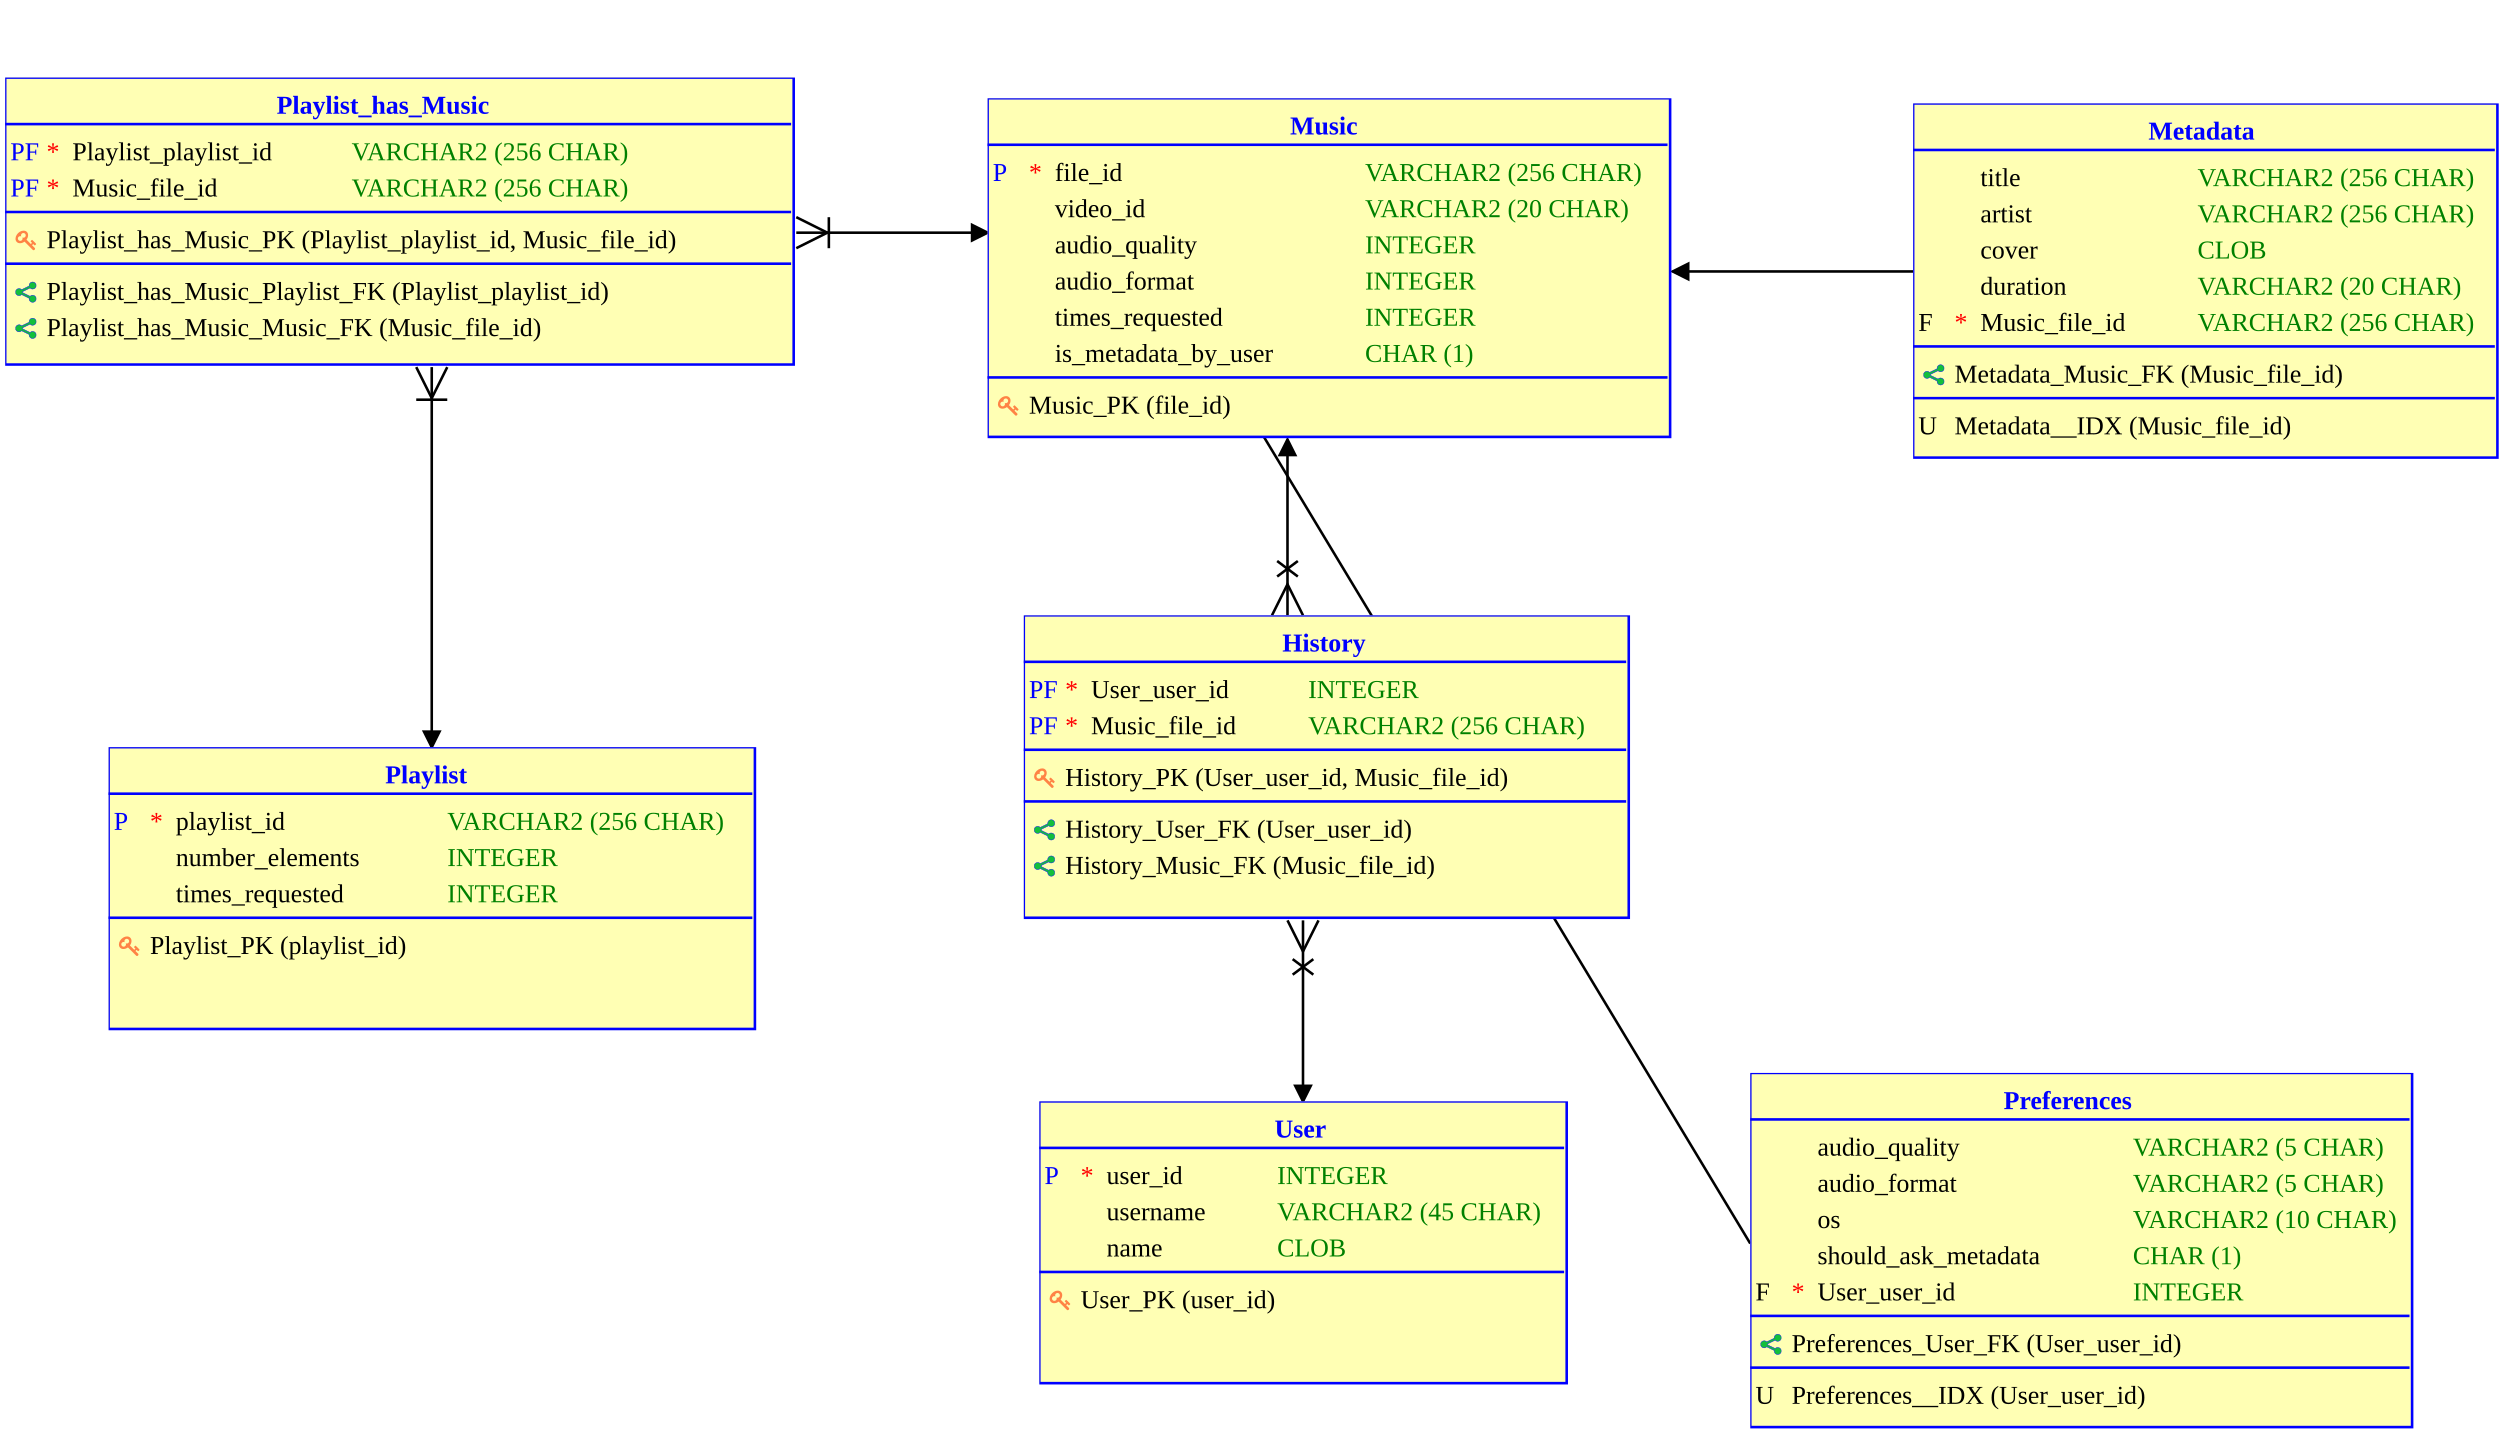
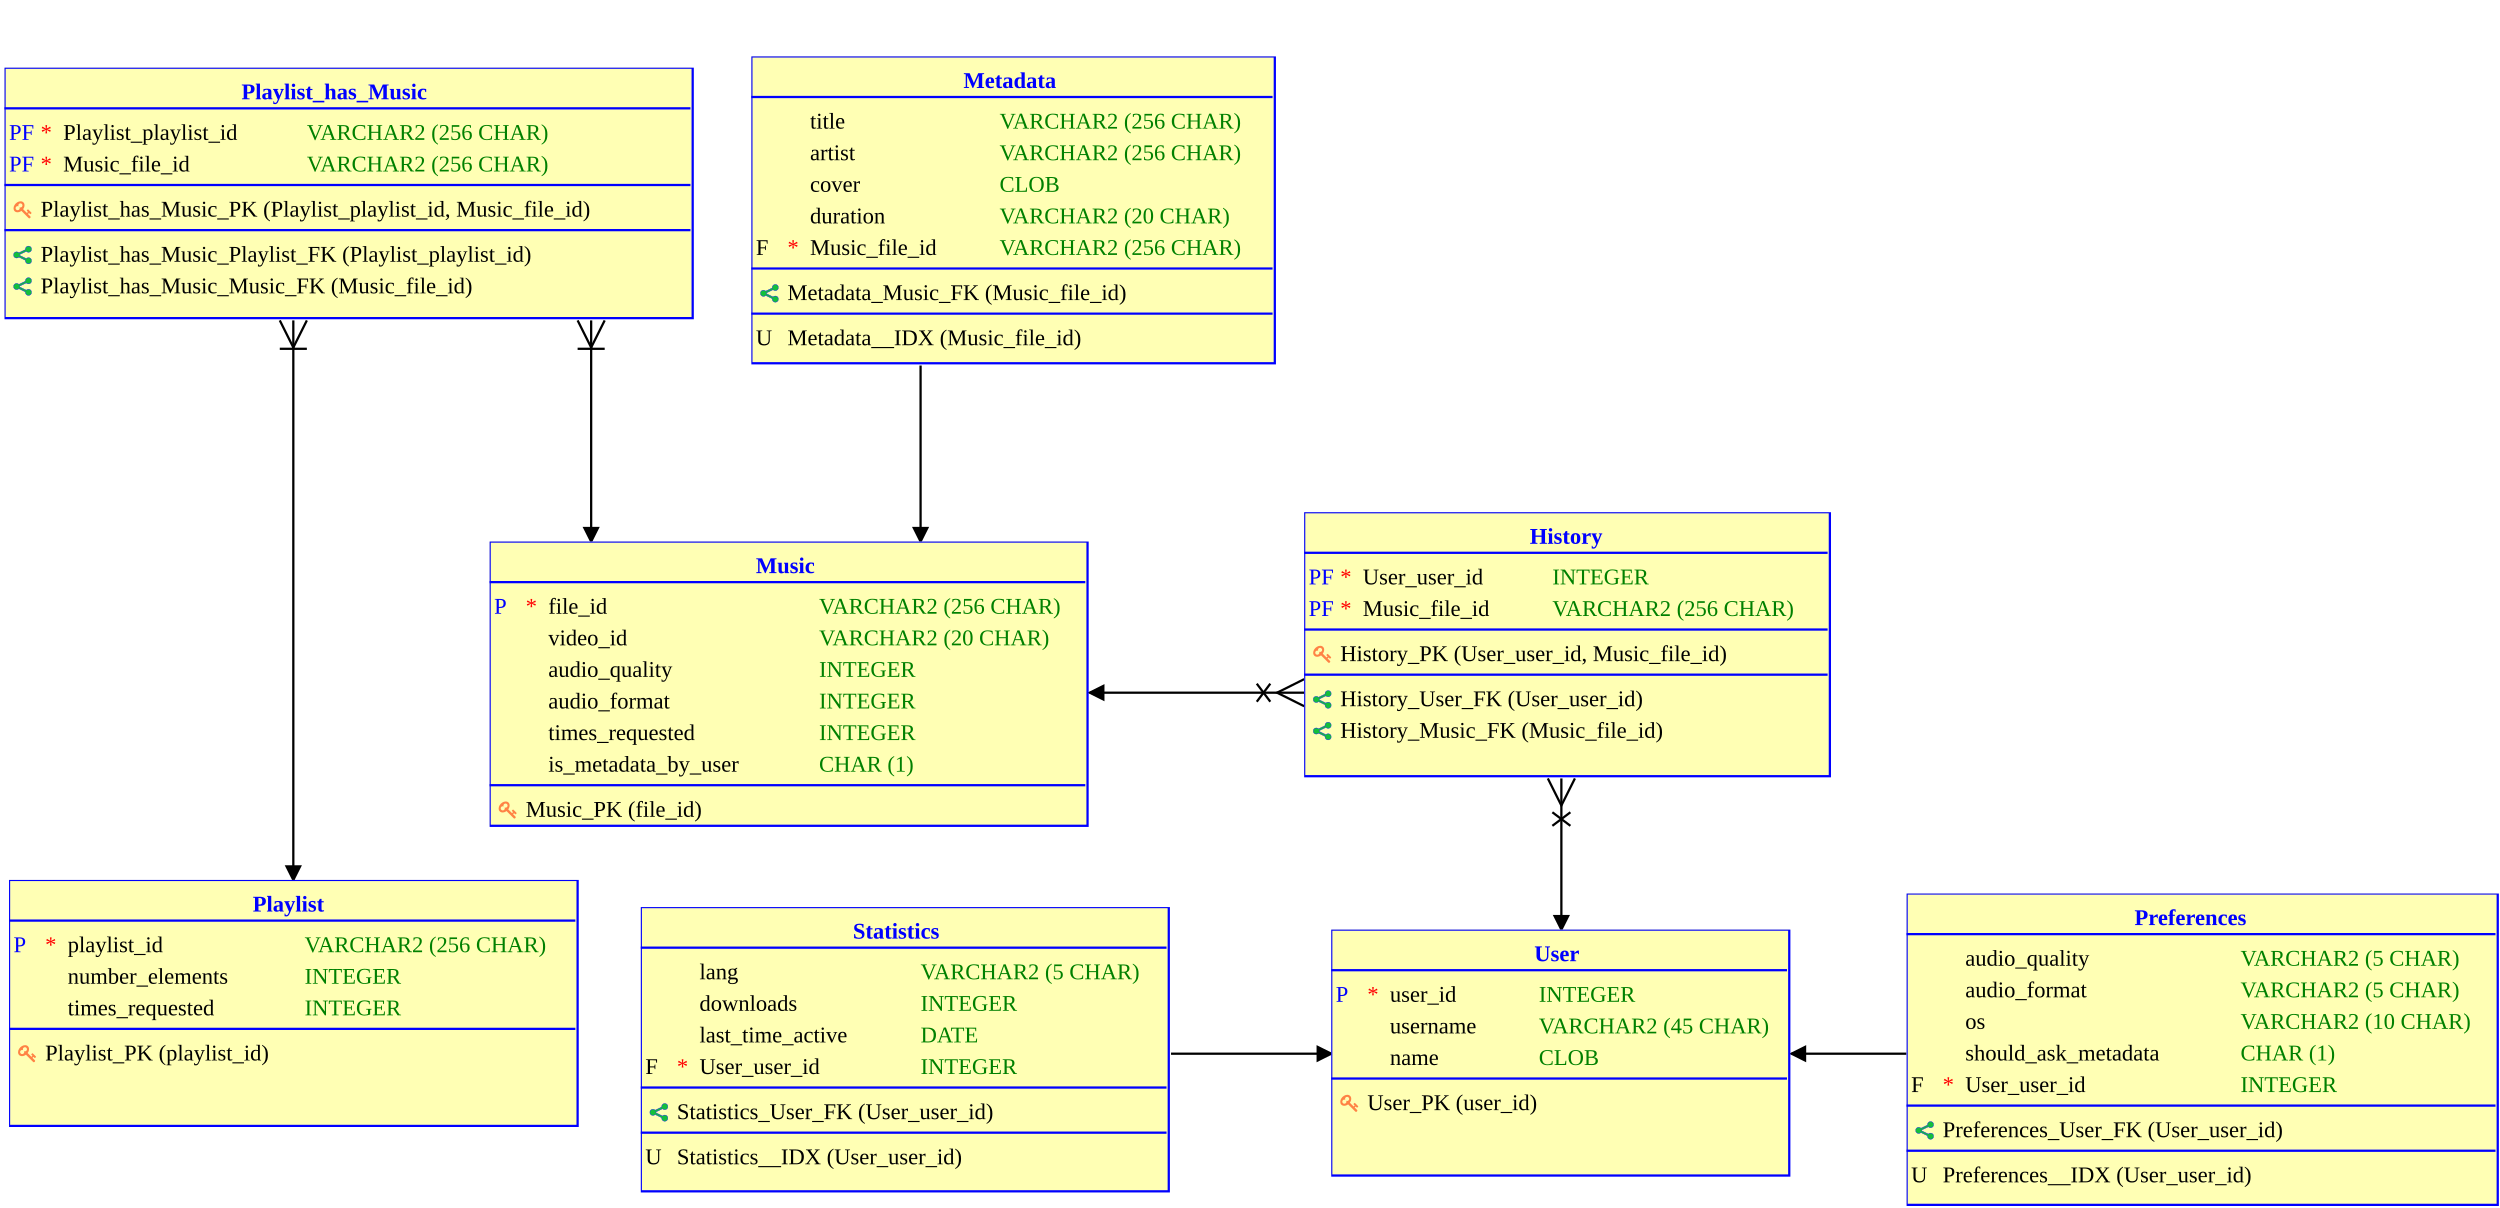
- <svg xmlns="http://www.w3.org/2000/svg" xmlns:xlink="http://www.w3.org/1999/xlink" version="1.1" width="967" height="553">
+ <svg xmlns="http://www.w3.org/2000/svg" xmlns:xlink="http://www.w3.org/1999/xlink" version="1.1" width="1108" height="535">
  <defs id="dmw_defs">
    <svg id="fk_sym" viewBox="0 0 48.665 48.665" style="enable-background:new 0 0 48.665 48.665;">
      <g>
        <path d="M40.332,31.592c-2.377,0-4.515,1-6.033,2.598l-17.737-8.686c0.061-0.406,0.103-0.82,0.103-1.246    c0-0.414-0.04-0.818-0.098-1.215l17.711-8.589c1.519,1.609,3.666,2.619,6.054,2.619c4.603,0,8.333-3.731,8.333-8.333    c0-4.603-3.73-8.333-8.333-8.333s-8.333,3.73-8.333,8.333c0,0.414,0.04,0.817,0.098,1.215l-17.709,8.589    c-1.519-1.609-3.666-2.619-6.054-2.619C3.73,15.925,0,19.656,0,24.258c0,4.603,3.73,8.333,8.333,8.333    c2.377,0,4.515-1,6.033-2.596l17.736,8.685c-0.062,0.406-0.104,0.82-0.104,1.245c0,4.604,3.73,8.333,8.333,8.333    s8.333-3.729,8.333-8.333C48.665,35.322,44.935,31.592,40.332,31.592z" fill="#13bf3b" />
      </g>
    </svg>
    <svg id="pk_sym" viewBox="0 0 480.509 480.509" style="enable-background:new 0 0 480.509 480.509;">
      <g>
        <path d="M418.119,331.046c4.094,4.374,7.766,8.186,10.996,11.416c3.237,3.238,6.714,6.376,10.427,9.422   c3.71,3.042,6.427,4.568,8.135,4.568c3.241,0,9.517-4.661,18.843-13.99c9.328-9.321,13.989-15.604,13.989-18.842   c0-1.523-2.714-5.421-8.138-11.704c-5.421-6.276-12.364-13.702-20.838-22.271c-8.473-8.565-16.703-16.744-24.694-24.55   c-8.001-7.81-15.8-15.373-23.417-22.703c-7.611-7.327-11.992-11.56-13.135-12.703c-1.902-1.902-4.093-2.853-6.563-2.853   c-3.237,0-9.521,4.661-18.843,13.988c-9.328,9.322-13.989,15.605-13.989,18.843c0,1.711,1.522,4.421,4.568,8.138   c3.046,3.71,6.188,7.187,9.421,10.424c3.23,3.23,7.047,6.899,11.42,10.992c4.377,4.093,6.848,6.423,7.423,6.995l-27.408,27.404   L254.954,222.268c24.94-33.498,37.408-68.236,37.408-104.211c0-31.024-9.761-56.293-29.263-75.801   c-19.512-19.511-44.778-29.265-75.805-29.265c-30.454,0-60.244,9.042-89.363,27.119c-29.121,18.083-52.727,41.686-70.808,70.808   C9.042,140.038,0,169.828,0,200.28c0,31.029,9.753,56.286,29.265,75.803c19.511,19.517,44.777,29.27,75.801,29.27   c35.976,0,70.71-12.467,104.212-37.407l191.574,191.579c5.332,5.328,11.796,7.994,19.417,7.994c7.991,0,15.704-3.72,23.12-11.14   c7.426-7.426,11.143-15.129,11.143-23.127c0-7.617-2.666-14.092-7.994-19.417l-62.811-62.811l27.405-27.404   C411.699,324.195,414.033,326.666,418.119,331.046z M221.556,161.458c-10.656,10.657-23.601,15.987-38.828,15.987   c-7.996,0-15.896-1.812-23.7-5.43c3.617,7.808,5.426,15.706,5.426,23.7c0,15.229-5.327,28.171-15.987,38.828   c-10.66,10.655-23.606,15.986-38.831,15.986c-15.227,0-28.168-5.325-38.828-15.986c-10.657-10.657-15.987-23.599-15.987-38.828   c0-15.227,5.327-28.171,15.987-38.828C81.464,146.23,94.409,140.9,109.636,140.9c7.992,0,15.893,1.809,23.695,5.424   c-3.616-7.804-5.424-15.706-5.424-23.699c0-15.227,5.327-28.171,15.987-38.828c10.66-10.657,23.604-15.987,38.831-15.987   c15.227,0,28.171,5.327,38.828,15.987c10.657,10.66,15.987,23.601,15.987,38.828C237.539,137.852,232.209,150.797,221.556,161.458z   " fill="#ff8345" />
      </g>
    </svg>
    <svg id="uk_sym" viewBox="0 0 490 490" style="enable-background:new 0 0 490 490;">
      <g>
        <polygon points="236.99,11.41 0,246.348 236.99,478.678 236.99,350.609 129.864,245 236.99,139.391  " fill="#0064fb" />
        <polygon points="253.01,478.59 490,243.651 253.01,11.322 253.01,139.391 360.136,245 253.01,350.609  " fill="#0064fb" />
      </g>
    </svg>
    <svg id="link_sym" viewBox="0 0 1000 900" style="enable-background:new 0 0 1000 900;">
      <g>
        <path fill="black" d="M660.224 422.656c6.976 16.192-0.512 35.008-16.768 42.048-16.128 6.976-34.944-0.448-41.984-16.768-8.448-19.776-20.736-37.696-36.224-53.248-64.64-64.64-177.344-64.64-241.92 0l-145.216 145.28c-66.688 66.688-66.688 175.232 0 241.984 66.688 66.688 175.104 66.752 241.92 0l92.8-92.864c12.48-12.48 32.768-12.48 45.248 0s12.48 32.768 0 45.248l-92.8 92.864c-91.648 91.648-240.832 91.52-332.416 0-91.712-91.648-91.712-240.832 0-332.48l145.216-145.28c44.352-44.416 103.424-68.864 166.272-68.864s121.792 24.448 166.208 68.864c21.248 21.312 38.016 45.952 49.664 73.216zM891.136 401.344l-145.216 145.216c-88.768 88.832-243.712 88.832-332.416 0-21.312-21.312-38.080-45.952-49.728-73.216-7.040-16.256 0.448-35.072 16.704-42.048 16.064-6.784 35.008 0.512 41.984 16.768 8.512 19.776 20.8 37.696 36.288 53.248 64.64 64.64 177.344 64.64 241.92 0l145.216-145.216c66.688-66.688 66.688-175.232 0-241.984-66.752-66.624-175.168-66.688-241.92 0l-92.8 92.864c-12.48 12.48-32.768 12.48-45.248 0s-12.48-32.768 0-45.248l92.8-92.864c45.824-45.824 105.984-68.736 166.208-68.736s120.448 22.912 166.272 68.736c91.584 91.648 91.584 240.768-0.064 332.48z" />
      </g>
    </svg>
    <clipPath clipPathUnits="userSpaceOnUse" id="clipPath4_0_">
-       <rect x="0" y="0" width="251" height="110" />
+       <rect x="0" y="0" width="253" height="110" />
    </clipPath>
    <clipPath clipPathUnits="userSpaceOnUse" id="clipPath7_0_">
-       <rect x="0" y="0" width="205" height="110" />
+       <rect x="0" y="0" width="235" height="127" />
+     </clipPath>
+     <clipPath clipPathUnits="userSpaceOnUse" id="clipPath8_0_">
+       <rect x="0" y="0" width="204" height="110" />
    </clipPath>
    <clipPath clipPathUnits="userSpaceOnUse" id="clipPath3_0_">
-       <rect x="0" y="0" width="265" height="132" />
+       <rect x="0" y="0" width="266" height="127" />
    </clipPath>
    <clipPath clipPathUnits="userSpaceOnUse" id="clipPath5_0_">
      <rect x="0" y="0" width="306" height="112" />
    </clipPath>
    <clipPath clipPathUnits="userSpaceOnUse" id="clipPath6_0_">
-       <rect x="0" y="0" width="257" height="138" />
+       <rect x="0" y="0" width="263" height="139" />
    </clipPath>
    <clipPath clipPathUnits="userSpaceOnUse" id="clipPath2_0_">
-       <rect x="0" y="0" width="227" height="138" />
+       <rect x="0" y="0" width="233" height="137" />
    </clipPath>
    <clipPath clipPathUnits="userSpaceOnUse" id="clipPath1_0_">
-       <rect x="0" y="0" width="235" height="118" />
+       <rect x="0" y="0" width="234" height="118" />
    </clipPath>
  </defs>
  <g stroke-linecap="butt">
-     <path stroke="rgb(0,0,0)" fill="none" stroke-opacity="1.0" stroke-width="1" d="M498 170 L498 238" />
-     <polygon stroke="rgb(0,0,0)" stroke-dasharray="none" points="498 170 501 176 495 176" fill="rgb(0,0,0)" stroke-width="1" stroke-opacity="1.0" />
-     <path stroke-dasharray="none" d=" M492.0 238.0 L498.0 226.0 L504.0 238.0 M494.0 223.0 L502.0 217.0 M494.0 217.0 L502.0 223.0" fill="none" stroke-width="1" stroke-opacity="1.0" stroke="rgb(0,0,0)" />
-   </g>
-   <g stroke-linecap="butt">
-     <path stroke="rgb(0,0,0)" fill="none" stroke-opacity="1.0" stroke-width="1" d="M167 289 L167 142" />
-     <polygon stroke="rgb(0,0,0)" stroke-dasharray="none" points="167 289 164 283 170 283" fill="rgb(0,0,0)" stroke-width="1" stroke-opacity="1.0" />
-     <path stroke-dasharray="none" d="M173.0 142.0 L167.0 154.0 L161.0 142.0 M173.0 154.6 L161.0 154.6" fill="none" stroke-width="1" stroke-opacity="1.0" stroke="rgb(0,0,0)" />
-   </g>
-   <g stroke-linecap="butt">
-     <path stroke="rgb(0,0,0)" fill="none" stroke-opacity="1.0" stroke-width="1" d="M647 105 L740 105" />
-     <polygon stroke="rgb(0,0,0)" stroke-dasharray="none" points="647 105 653 102 653 108" fill="rgb(0,0,0)" stroke-width="1" stroke-opacity="1.0" />
-   </g>
-   <g stroke-linecap="butt">
-     <path stroke="rgb(0,0,0)" fill="none" stroke-opacity="1.0" stroke-width="1" d="M504 426 L504 356" />
-     <polygon stroke="rgb(0,0,0)" stroke-dasharray="none" points="504 426 501 420 507 420" fill="rgb(0,0,0)" stroke-width="1" stroke-opacity="1.0" />
-     <path stroke-dasharray="none" d=" M510.0 356.0 L504.0 368.0 L498.0 356.0 M508.0 371.0 L500.0 377.0 M508.0 377.0 L500.0 371.0" fill="none" stroke-width="1" stroke-opacity="1.0" stroke="rgb(0,0,0)" />
-   </g>
-   <g stroke-linecap="butt">
-     <path stroke="rgb(0,0,0)" fill="none" stroke-opacity="1.0" stroke-width="1" d="M382 90 L308 90" />
-     <polygon stroke="rgb(0,0,0)" stroke-dasharray="none" points="382 90 376 93 376 87" fill="rgb(0,0,0)" stroke-width="1" stroke-opacity="1.0" />
-     <path stroke-dasharray="none" d="M308.0 84.0 L320.0 90.0 L308.0 96.0 M320.6 84.0 L320.6 96.0" fill="none" stroke-width="1" stroke-opacity="1.0" stroke="rgb(0,0,0)" />
-   </g>
-   <g stroke-linecap="butt">
-     <path stroke="rgb(0,0,0)" fill="none" stroke-opacity="1.0" stroke-width="1" d="M472 141 L677 481" />
-     <polygon stroke="rgb(0,0,0)" stroke-dasharray="none" points="472 141 477 145 473 147" fill="rgb(0,0,0)" stroke-width="1" stroke-opacity="1.0" />
-   </g>
-   <g fill="rgb(255,255,180)" stroke="rgb(0,0,255)" fill-opacity="1.0" stroke-opacity="1.0" clip-path="url(#clipPath2_0_)" transform="translate(740,40)">
-     <rect x="0" y="0" width="226" height="137" />
-     <text id="Metadata" x="91" y="14" fill="rgb(0,0,255)" font-weight="bold" fill-opacity="1.0" font-size="10" stroke="none">
- Metadata
- </text>
-     <line x1="0" y1="18" x2="225" y2="18" fill="none" stroke="rgb(0,0,255)" />
-     <text x="16" y="32" fill="rgb(255,0,0)" fill-opacity="1.0" font-size="10" stroke="none">
- 
- </text>
-     <text x="26" y="32" fill="rgb(0,0,0)" fill-opacity="1.0" font-size="10" stroke="none">
- title
- </text>
-     <text x="110" y="32" fill="rgb(0,128,0)" fill-opacity="1.0" font-size="10" stroke="none">
- VARCHAR2 (256 CHAR)
- </text>
-     <text x="16" y="46" fill="rgb(255,0,0)" fill-opacity="1.0" font-size="10" stroke="none">
- 
- </text>
-     <text x="26" y="46" fill="rgb(0,0,0)" fill-opacity="1.0" font-size="10" stroke="none">
- artist
- </text>
-     <text x="110" y="46" fill="rgb(0,128,0)" fill-opacity="1.0" font-size="10" stroke="none">
- VARCHAR2 (256 CHAR)
- </text>
-     <text x="16" y="60" fill="rgb(255,0,0)" fill-opacity="1.0" font-size="10" stroke="none">
- 
- </text>
-     <text x="26" y="60" fill="rgb(0,0,0)" fill-opacity="1.0" font-size="10" stroke="none">
- cover
- </text>
-     <text x="110" y="60" fill="rgb(0,128,0)" fill-opacity="1.0" font-size="10" stroke="none">
- CLOB
- </text>
-     <text x="16" y="74" fill="rgb(255,0,0)" fill-opacity="1.0" font-size="10" stroke="none">
- 
- </text>
-     <text x="26" y="74" fill="rgb(0,0,0)" fill-opacity="1.0" font-size="10" stroke="none">
- duration
- </text>
-     <text x="110" y="74" fill="rgb(0,128,0)" fill-opacity="1.0" font-size="10" stroke="none">
- VARCHAR2 (20 CHAR)
- </text>
-     <text x="16" y="88" fill="rgb(255,0,0)" fill-opacity="1.0" font-size="10" stroke="none">
- *
- </text>
-     <text x="2" y="88" fill="rgb(0,0,0)" fill-opacity="1.0" font-size="10" stroke="none">
- F
- </text>
-     <text x="26" y="88" fill="rgb(0,0,0)" fill-opacity="1.0" font-size="10" stroke="none">
- Music_file_id
- </text>
-     <text x="110" y="88" fill="rgb(0,128,0)" fill-opacity="1.0" font-size="10" stroke="none">
- VARCHAR2 (256 CHAR)
- </text>
-     <line x1="0" y1="94" x2="225" y2="94" fill="none" stroke="rgb(0,0,255)" />
-     <use xlink:href="#fk_sym" x="4" y="101" width="8" height="8" fill-opacity="1.0" />
-     <a xlink:href="#Music">
-       <text x="16" y="108" fill="rgb(0,0,0)" fill-opacity="1.0" font-size="10" stroke="none">
- Metadata_Music_FK (Music_file_id)
- </text>
-     </a>
-     <line x1="0" y1="114" x2="225" y2="114" fill="none" stroke="rgb(0,0,255)" />
-     <text x="2" y="128" fill="rgb(0,0,0)" fill-opacity="1.0" font-size="10" stroke="none">
- U
- </text>
-     <text x="16" y="128" fill="rgb(0,0,0)" fill-opacity="1.0" font-size="10" stroke="none">
- Metadata__IDX (Music_file_id)
- </text>
-   </g>
-   <g fill="rgb(255,255,180)" stroke="rgb(0,0,255)" fill-opacity="1.0" stroke-opacity="1.0" clip-path="url(#clipPath3_0_)" transform="translate(382,38)">
-     <rect x="0" y="0" width="264" height="131" />
-     <text id="Music" x="117" y="14" fill="rgb(0,0,255)" font-weight="bold" fill-opacity="1.0" font-size="10" stroke="none">
- Music
- </text>
-     <line x1="0" y1="18" x2="263" y2="18" fill="none" stroke="rgb(0,0,255)" />
+     <path stroke="rgb(0,0,0)" fill="none" stroke-opacity="1.0" stroke-width="1" d="M483 307 L578 307" />
+     <polygon stroke="rgb(0,0,0)" stroke-dasharray="none" points="483 307 489 304 489 310" fill="rgb(0,0,0)" stroke-width="1" stroke-opacity="1.0" />
+     <path stroke-dasharray="none" d=" M578.0 313.0 L566.0 307.0 L578.0 301.0 M563.0 311.0 L557.0 303.0 M557.0 311.0 L563.0 303.0" fill="none" stroke-width="1" stroke-opacity="1.0" stroke="rgb(0,0,0)" />
+   </g>
+   <g stroke-linecap="butt">
+     <path stroke="rgb(0,0,0)" fill="none" stroke-opacity="1.0" stroke-width="1" d="M130 390 L130 142" />
+     <polygon stroke="rgb(0,0,0)" stroke-dasharray="none" points="130 390 127 384 133 384" fill="rgb(0,0,0)" stroke-width="1" stroke-opacity="1.0" />
+     <path stroke-dasharray="none" d="M136.0 142.0 L130.0 154.0 L124.0 142.0 M136.0 154.6 L124.0 154.6" fill="none" stroke-width="1" stroke-opacity="1.0" stroke="rgb(0,0,0)" />
+   </g>
+   <g stroke-linecap="butt">
+     <path stroke="rgb(0,0,0)" fill="none" stroke-opacity="1.0" stroke-width="1" d="M590 467 L519 467" />
+     <polygon stroke="rgb(0,0,0)" stroke-dasharray="none" points="590 467 584 470 584 464" fill="rgb(0,0,0)" stroke-width="1" stroke-opacity="1.0" />
+   </g>
+   <g stroke-linecap="butt">
+     <path stroke="rgb(0,0,0)" fill="none" stroke-opacity="1.0" stroke-width="1" d="M408 240 L408 162" />
+     <polygon stroke="rgb(0,0,0)" stroke-dasharray="none" points="408 240 405 234 411 234" fill="rgb(0,0,0)" stroke-width="1" stroke-opacity="1.0" />
+   </g>
+   <g stroke-linecap="butt">
+     <path stroke="rgb(0,0,0)" fill="none" stroke-opacity="1.0" stroke-width="1" d="M692 412 L692 345" />
+     <polygon stroke="rgb(0,0,0)" stroke-dasharray="none" points="692 412 689 406 695 406" fill="rgb(0,0,0)" stroke-width="1" stroke-opacity="1.0" />
+     <path stroke-dasharray="none" d=" M698.0 345.0 L692.0 357.0 L686.0 345.0 M696.0 360.0 L688.0 366.0 M696.0 366.0 L688.0 360.0" fill="none" stroke-width="1" stroke-opacity="1.0" stroke="rgb(0,0,0)" />
+   </g>
+   <g stroke-linecap="butt">
+     <path stroke="rgb(0,0,0)" fill="none" stroke-opacity="1.0" stroke-width="1" d="M262 240 L262 142" />
+     <polygon stroke="rgb(0,0,0)" stroke-dasharray="none" points="262 240 259 234 265 234" fill="rgb(0,0,0)" stroke-width="1" stroke-opacity="1.0" />
+     <path stroke-dasharray="none" d="M268.0 142.0 L262.0 154.0 L256.0 142.0 M268.0 154.6 L256.0 154.6" fill="none" stroke-width="1" stroke-opacity="1.0" stroke="rgb(0,0,0)" />
+   </g>
+   <g stroke-linecap="butt">
+     <path stroke="rgb(0,0,0)" fill="none" stroke-opacity="1.0" stroke-width="1" d="M794 467 L845 467" />
+     <polygon stroke="rgb(0,0,0)" stroke-dasharray="none" points="794 467 800 464 800 470" fill="rgb(0,0,0)" stroke-width="1" stroke-opacity="1.0" />
+   </g>
+   <g fill="rgb(255,255,180)" stroke="rgb(0,0,255)" fill-opacity="1.0" stroke-opacity="1.0" clip-path="url(#clipPath4_0_)" transform="translate(4,390)">
+     <rect x="0" y="0" width="252" height="109" />
+     <text id="Playlist" x="108" y="14" fill="rgb(0,0,255)" font-weight="bold" fill-opacity="1.0" font-size="10" stroke="none">
+ Playlist
+ </text>
+     <line x1="0" y1="18" x2="251" y2="18" fill="none" stroke="rgb(0,0,255)" />
    <text x="16" y="32" fill="rgb(255,0,0)" fill-opacity="1.0" font-size="10" stroke="none">
*
</text>
    <text x="2" y="32" fill="rgb(0,0,255)" fill-opacity="1.0" font-size="10" stroke="none">
P
</text>
    <text x="26" y="32" fill="rgb(0,0,0)" fill-opacity="1.0" font-size="10" stroke="none">
+ playlist_id
+ </text>
+     <text x="131" y="32" fill="rgb(0,128,0)" fill-opacity="1.0" font-size="10" stroke="none">
+ VARCHAR2 (256 CHAR)
+ </text>
+     <text x="16" y="46" fill="rgb(255,0,0)" fill-opacity="1.0" font-size="10" stroke="none">
+ 
+ </text>
+     <text x="26" y="46" fill="rgb(0,0,0)" fill-opacity="1.0" font-size="10" stroke="none">
+ number_elements
+ </text>
+     <text x="131" y="46" fill="rgb(0,128,0)" fill-opacity="1.0" font-size="10" stroke="none">
+ INTEGER
+ </text>
+     <text x="16" y="60" fill="rgb(255,0,0)" fill-opacity="1.0" font-size="10" stroke="none">
+ 
+ </text>
+     <text x="26" y="60" fill="rgb(0,0,0)" fill-opacity="1.0" font-size="10" stroke="none">
+ times_requested
+ </text>
+     <text x="131" y="60" fill="rgb(0,128,0)" fill-opacity="1.0" font-size="10" stroke="none">
+ INTEGER
+ </text>
+     <line x1="0" y1="66" x2="251" y2="66" fill="none" stroke="rgb(0,0,255)" />
+     <use xlink:href="#pk_sym" x="4" y="73" width="8" height="8" fill-opacity="1.0" />
+     <text x="16" y="80" fill="rgb(0,0,0)" fill-opacity="1.0" font-size="10" stroke="none">
+ Playlist_PK (playlist_id)
+ </text>
+   </g>
+   <g fill="rgb(255,255,180)" stroke="rgb(0,0,255)" fill-opacity="1.0" stroke-opacity="1.0" clip-path="url(#clipPath8_0_)" transform="translate(590,412)">
+     <rect x="0" y="0" width="203" height="109" />
+     <text id="User" x="90" y="14" fill="rgb(0,0,255)" font-weight="bold" fill-opacity="1.0" font-size="10" stroke="none">
+ User
+ </text>
+     <line x1="0" y1="18" x2="202" y2="18" fill="none" stroke="rgb(0,0,255)" />
+     <text x="16" y="32" fill="rgb(255,0,0)" fill-opacity="1.0" font-size="10" stroke="none">
+ *
+ </text>
+     <text x="2" y="32" fill="rgb(0,0,255)" fill-opacity="1.0" font-size="10" stroke="none">
+ P
+ </text>
+     <text x="26" y="32" fill="rgb(0,0,0)" fill-opacity="1.0" font-size="10" stroke="none">
+ user_id
+ </text>
+     <text x="92" y="32" fill="rgb(0,128,0)" fill-opacity="1.0" font-size="10" stroke="none">
+ INTEGER
+ </text>
+     <text x="16" y="46" fill="rgb(255,0,0)" fill-opacity="1.0" font-size="10" stroke="none">
+ 
+ </text>
+     <text x="26" y="46" fill="rgb(0,0,0)" fill-opacity="1.0" font-size="10" stroke="none">
+ username
+ </text>
+     <text x="92" y="46" fill="rgb(0,128,0)" fill-opacity="1.0" font-size="10" stroke="none">
+ VARCHAR2 (45 CHAR)
+ </text>
+     <text x="16" y="60" fill="rgb(255,0,0)" fill-opacity="1.0" font-size="10" stroke="none">
+ 
+ </text>
+     <text x="26" y="60" fill="rgb(0,0,0)" fill-opacity="1.0" font-size="10" stroke="none">
+ name
+ </text>
+     <text x="92" y="60" fill="rgb(0,128,0)" fill-opacity="1.0" font-size="10" stroke="none">
+ CLOB
+ </text>
+     <line x1="0" y1="66" x2="202" y2="66" fill="none" stroke="rgb(0,0,255)" />
+     <use xlink:href="#pk_sym" x="4" y="73" width="8" height="8" fill-opacity="1.0" />
+     <text x="16" y="80" fill="rgb(0,0,0)" fill-opacity="1.0" font-size="10" stroke="none">
+ User_PK (user_id)
+ </text>
+   </g>
+   <g fill="rgb(255,255,180)" stroke="rgb(0,0,255)" fill-opacity="1.0" stroke-opacity="1.0" clip-path="url(#clipPath3_0_)" transform="translate(217,240)">
+     <rect x="0" y="0" width="265" height="126" />
+     <text id="Music" x="118" y="14" fill="rgb(0,0,255)" font-weight="bold" fill-opacity="1.0" font-size="10" stroke="none">
+ Music
+ </text>
+     <line x1="0" y1="18" x2="264" y2="18" fill="none" stroke="rgb(0,0,255)" />
+     <text x="16" y="32" fill="rgb(255,0,0)" fill-opacity="1.0" font-size="10" stroke="none">
+ *
+ </text>
+     <text x="2" y="32" fill="rgb(0,0,255)" fill-opacity="1.0" font-size="10" stroke="none">
+ P
+ </text>
+     <text x="26" y="32" fill="rgb(0,0,0)" fill-opacity="1.0" font-size="10" stroke="none">
file_id
</text>
    <text x="146" y="32" fill="rgb(0,128,0)" fill-opacity="1.0" font-size="10" stroke="none">
VARCHAR2 (256 CHAR)
</text>
    <text x="16" y="46" fill="rgb(255,0,0)" fill-opacity="1.0" font-size="10" stroke="none">

</text>
    <text x="26" y="46" fill="rgb(0,0,0)" fill-opacity="1.0" font-size="10" stroke="none">
video_id
</text>
    <text x="146" y="46" fill="rgb(0,128,0)" fill-opacity="1.0" font-size="10" stroke="none">
VARCHAR2 (20 CHAR)
</text>
    <text x="16" y="60" fill="rgb(255,0,0)" fill-opacity="1.0" font-size="10" stroke="none">

</text>
    <text x="26" y="60" fill="rgb(0,0,0)" fill-opacity="1.0" font-size="10" stroke="none">
audio_quality
</text>
    <text x="146" y="60" fill="rgb(0,128,0)" fill-opacity="1.0" font-size="10" stroke="none">
INTEGER
</text>
    <text x="16" y="74" fill="rgb(255,0,0)" fill-opacity="1.0" font-size="10" stroke="none">

</text>
    <text x="26" y="74" fill="rgb(0,0,0)" fill-opacity="1.0" font-size="10" stroke="none">
audio_format
</text>
    <text x="146" y="74" fill="rgb(0,128,0)" fill-opacity="1.0" font-size="10" stroke="none">
INTEGER
</text>
    <text x="16" y="88" fill="rgb(255,0,0)" fill-opacity="1.0" font-size="10" stroke="none">

</text>
    <text x="26" y="88" fill="rgb(0,0,0)" fill-opacity="1.0" font-size="10" stroke="none">
times_requested
</text>
    <text x="146" y="88" fill="rgb(0,128,0)" fill-opacity="1.0" font-size="10" stroke="none">
INTEGER
</text>
    <text x="16" y="102" fill="rgb(255,0,0)" fill-opacity="1.0" font-size="10" stroke="none">

</text>
    <text x="26" y="102" fill="rgb(0,0,0)" fill-opacity="1.0" font-size="10" stroke="none">
is_metadata_by_user
</text>
    <text x="146" y="102" fill="rgb(0,128,0)" fill-opacity="1.0" font-size="10" stroke="none">
CHAR (1)
</text>
-     <line x1="0" y1="108" x2="263" y2="108" fill="none" stroke="rgb(0,0,255)" />
+     <line x1="0" y1="108" x2="264" y2="108" fill="none" stroke="rgb(0,0,255)" />
    <use xlink:href="#pk_sym" x="4" y="115" width="8" height="8" fill-opacity="1.0" />
    <text x="16" y="122" fill="rgb(0,0,0)" fill-opacity="1.0" font-size="10" stroke="none">
Music_PK (file_id)
- </text>
-   </g>
-   <g fill="rgb(255,255,180)" stroke="rgb(0,0,255)" fill-opacity="1.0" stroke-opacity="1.0" clip-path="url(#clipPath4_0_)" transform="translate(42,289)">
-     <rect x="0" y="0" width="250" height="109" />
-     <text id="Playlist" x="107" y="14" fill="rgb(0,0,255)" font-weight="bold" fill-opacity="1.0" font-size="10" stroke="none">
- Playlist
- </text>
-     <line x1="0" y1="18" x2="249" y2="18" fill="none" stroke="rgb(0,0,255)" />
-     <text x="16" y="32" fill="rgb(255,0,0)" fill-opacity="1.0" font-size="10" stroke="none">
- *
- </text>
-     <text x="2" y="32" fill="rgb(0,0,255)" fill-opacity="1.0" font-size="10" stroke="none">
- P
- </text>
-     <text x="26" y="32" fill="rgb(0,0,0)" fill-opacity="1.0" font-size="10" stroke="none">
- playlist_id
- </text>
-     <text x="131" y="32" fill="rgb(0,128,0)" fill-opacity="1.0" font-size="10" stroke="none">
- VARCHAR2 (256 CHAR)
- </text>
-     <text x="16" y="46" fill="rgb(255,0,0)" fill-opacity="1.0" font-size="10" stroke="none">
- 
- </text>
-     <text x="26" y="46" fill="rgb(0,0,0)" fill-opacity="1.0" font-size="10" stroke="none">
- number_elements
- </text>
-     <text x="131" y="46" fill="rgb(0,128,0)" fill-opacity="1.0" font-size="10" stroke="none">
- INTEGER
- </text>
-     <text x="16" y="60" fill="rgb(255,0,0)" fill-opacity="1.0" font-size="10" stroke="none">
- 
- </text>
-     <text x="26" y="60" fill="rgb(0,0,0)" fill-opacity="1.0" font-size="10" stroke="none">
- times_requested
- </text>
-     <text x="131" y="60" fill="rgb(0,128,0)" fill-opacity="1.0" font-size="10" stroke="none">
- INTEGER
- </text>
-     <line x1="0" y1="66" x2="249" y2="66" fill="none" stroke="rgb(0,0,255)" />
-     <use xlink:href="#pk_sym" x="4" y="73" width="8" height="8" fill-opacity="1.0" />
-     <text x="16" y="80" fill="rgb(0,0,0)" fill-opacity="1.0" font-size="10" stroke="none">
- Playlist_PK (playlist_id)
- </text>
-   </g>
-   <g fill="rgb(255,255,180)" stroke="rgb(0,0,255)" fill-opacity="1.0" stroke-opacity="1.0" clip-path="url(#clipPath6_0_)" transform="translate(677,415)">
-     <rect x="0" y="0" width="256" height="137" />
-     <text id="Preferences" x="98" y="14" fill="rgb(0,0,255)" font-weight="bold" fill-opacity="1.0" font-size="10" stroke="none">
- Preferences
- </text>
-     <line x1="0" y1="18" x2="255" y2="18" fill="none" stroke="rgb(0,0,255)" />
-     <text x="16" y="32" fill="rgb(255,0,0)" fill-opacity="1.0" font-size="10" stroke="none">
- 
- </text>
-     <text x="26" y="32" fill="rgb(0,0,0)" fill-opacity="1.0" font-size="10" stroke="none">
- audio_quality
- </text>
-     <text x="148" y="32" fill="rgb(0,128,0)" fill-opacity="1.0" font-size="10" stroke="none">
- VARCHAR2 (5 CHAR)
- </text>
-     <text x="16" y="46" fill="rgb(255,0,0)" fill-opacity="1.0" font-size="10" stroke="none">
- 
- </text>
-     <text x="26" y="46" fill="rgb(0,0,0)" fill-opacity="1.0" font-size="10" stroke="none">
- audio_format
- </text>
-     <text x="148" y="46" fill="rgb(0,128,0)" fill-opacity="1.0" font-size="10" stroke="none">
- VARCHAR2 (5 CHAR)
- </text>
-     <text x="16" y="60" fill="rgb(255,0,0)" fill-opacity="1.0" font-size="10" stroke="none">
- 
- </text>
-     <text x="26" y="60" fill="rgb(0,0,0)" fill-opacity="1.0" font-size="10" stroke="none">
- os
- </text>
-     <text x="148" y="60" fill="rgb(0,128,0)" fill-opacity="1.0" font-size="10" stroke="none">
- VARCHAR2 (10 CHAR)
- </text>
-     <text x="16" y="74" fill="rgb(255,0,0)" fill-opacity="1.0" font-size="10" stroke="none">
- 
- </text>
-     <text x="26" y="74" fill="rgb(0,0,0)" fill-opacity="1.0" font-size="10" stroke="none">
- should_ask_metadata
- </text>
-     <text x="148" y="74" fill="rgb(0,128,0)" fill-opacity="1.0" font-size="10" stroke="none">
- CHAR (1)
- </text>
-     <text x="16" y="88" fill="rgb(255,0,0)" fill-opacity="1.0" font-size="10" stroke="none">
- *
- </text>
-     <text x="2" y="88" fill="rgb(0,0,0)" fill-opacity="1.0" font-size="10" stroke="none">
- F
- </text>
-     <text x="26" y="88" fill="rgb(0,0,0)" fill-opacity="1.0" font-size="10" stroke="none">
- User_user_id
- </text>
-     <text x="148" y="88" fill="rgb(0,128,0)" fill-opacity="1.0" font-size="10" stroke="none">
- INTEGER
- </text>
-     <line x1="0" y1="94" x2="255" y2="94" fill="none" stroke="rgb(0,0,255)" />
-     <use xlink:href="#fk_sym" x="4" y="101" width="8" height="8" fill-opacity="1.0" />
-     <a xlink:href="#User">
-       <text x="16" y="108" fill="rgb(0,0,0)" fill-opacity="1.0" font-size="10" stroke="none">
- Preferences_User_FK (User_user_id)
- </text>
-     </a>
-     <line x1="0" y1="114" x2="255" y2="114" fill="none" stroke="rgb(0,0,255)" />
-     <text x="2" y="128" fill="rgb(0,0,0)" fill-opacity="1.0" font-size="10" stroke="none">
- U
- </text>
-     <text x="16" y="128" fill="rgb(0,0,0)" fill-opacity="1.0" font-size="10" stroke="none">
- Preferences__IDX (User_user_id)
- </text>
-   </g>
-   <g fill="rgb(255,255,180)" stroke="rgb(0,0,255)" fill-opacity="1.0" stroke-opacity="1.0" clip-path="url(#clipPath7_0_)" transform="translate(402,426)">
-     <rect x="0" y="0" width="204" height="109" />
-     <text id="User" x="91" y="14" fill="rgb(0,0,255)" font-weight="bold" fill-opacity="1.0" font-size="10" stroke="none">
- User
- </text>
-     <line x1="0" y1="18" x2="203" y2="18" fill="none" stroke="rgb(0,0,255)" />
-     <text x="16" y="32" fill="rgb(255,0,0)" fill-opacity="1.0" font-size="10" stroke="none">
- *
- </text>
-     <text x="2" y="32" fill="rgb(0,0,255)" fill-opacity="1.0" font-size="10" stroke="none">
- P
- </text>
-     <text x="26" y="32" fill="rgb(0,0,0)" fill-opacity="1.0" font-size="10" stroke="none">
- user_id
- </text>
-     <text x="92" y="32" fill="rgb(0,128,0)" fill-opacity="1.0" font-size="10" stroke="none">
- INTEGER
- </text>
-     <text x="16" y="46" fill="rgb(255,0,0)" fill-opacity="1.0" font-size="10" stroke="none">
- 
- </text>
-     <text x="26" y="46" fill="rgb(0,0,0)" fill-opacity="1.0" font-size="10" stroke="none">
- username
- </text>
-     <text x="92" y="46" fill="rgb(0,128,0)" fill-opacity="1.0" font-size="10" stroke="none">
- VARCHAR2 (45 CHAR)
- </text>
-     <text x="16" y="60" fill="rgb(255,0,0)" fill-opacity="1.0" font-size="10" stroke="none">
- 
- </text>
-     <text x="26" y="60" fill="rgb(0,0,0)" fill-opacity="1.0" font-size="10" stroke="none">
- name
- </text>
-     <text x="92" y="60" fill="rgb(0,128,0)" fill-opacity="1.0" font-size="10" stroke="none">
- CLOB
- </text>
-     <line x1="0" y1="66" x2="203" y2="66" fill="none" stroke="rgb(0,0,255)" />
-     <use xlink:href="#pk_sym" x="4" y="73" width="8" height="8" fill-opacity="1.0" />
-     <text x="16" y="80" fill="rgb(0,0,0)" fill-opacity="1.0" font-size="10" stroke="none">
- User_PK (user_id)
</text>
  </g>
  <g fill="rgb(255,255,180)" stroke="rgb(0,0,255)" fill-opacity="1.0" stroke-opacity="1.0" clip-path="url(#clipPath5_0_)" transform="translate(2,30)">
    <rect x="0" y="0" width="305" height="111" />
    <text id="Playlist_has_Music" x="105" y="14" fill="rgb(0,0,255)" font-weight="bold" fill-opacity="1.0" font-size="10" stroke="none">
Playlist_has_Music
</text>
    <line x1="0" y1="18" x2="304" y2="18" fill="none" stroke="rgb(0,0,255)" />
    <text x="16" y="32" fill="rgb(255,0,0)" fill-opacity="1.0" font-size="10" stroke="none">
*
</text>
    <text x="2" y="32" fill="rgb(0,0,255)" fill-opacity="1.0" font-size="10" stroke="none">
PF
</text>
    <text x="26" y="32" fill="rgb(0,0,0)" fill-opacity="1.0" font-size="10" stroke="none">
Playlist_playlist_id
</text>
    <text x="134" y="32" fill="rgb(0,128,0)" fill-opacity="1.0" font-size="10" stroke="none">
VARCHAR2 (256 CHAR)
</text>
    <text x="16" y="46" fill="rgb(255,0,0)" fill-opacity="1.0" font-size="10" stroke="none">
*
</text>
    <text x="2" y="46" fill="rgb(0,0,255)" fill-opacity="1.0" font-size="10" stroke="none">
PF
</text>
    <text x="26" y="46" fill="rgb(0,0,0)" fill-opacity="1.0" font-size="10" stroke="none">
Music_file_id
</text>
    <text x="134" y="46" fill="rgb(0,128,0)" fill-opacity="1.0" font-size="10" stroke="none">
VARCHAR2 (256 CHAR)
</text>
    <line x1="0" y1="52" x2="304" y2="52" fill="none" stroke="rgb(0,0,255)" />
    <use xlink:href="#pk_sym" x="4" y="59" width="8" height="8" fill-opacity="1.0" />
    <text x="16" y="66" fill="rgb(0,0,0)" fill-opacity="1.0" font-size="10" stroke="none">
Playlist_has_Music_PK (Playlist_playlist_id, Music_file_id)
</text>
    <line x1="0" y1="72" x2="304" y2="72" fill="none" stroke="rgb(0,0,255)" />
    <use xlink:href="#fk_sym" x="4" y="79" width="8" height="8" fill-opacity="1.0" />
    <a xlink:href="#Playlist">
      <text x="16" y="86" fill="rgb(0,0,0)" fill-opacity="1.0" font-size="10" stroke="none">
Playlist_has_Music_Playlist_FK (Playlist_playlist_id)
</text>
    </a>
    <use xlink:href="#fk_sym" x="4" y="93" width="8" height="8" fill-opacity="1.0" />
    <a xlink:href="#Music">
      <text x="16" y="100" fill="rgb(0,0,0)" fill-opacity="1.0" font-size="10" stroke="none">
Playlist_has_Music_Music_FK (Music_file_id)
</text>
    </a>
  </g>
-   <g fill="rgb(255,255,180)" stroke="rgb(0,0,255)" fill-opacity="1.0" stroke-opacity="1.0" clip-path="url(#clipPath1_0_)" transform="translate(396,238)">
-     <rect x="0" y="0" width="234" height="117" />
+   <g fill="rgb(255,255,180)" stroke="rgb(0,0,255)" fill-opacity="1.0" stroke-opacity="1.0" clip-path="url(#clipPath6_0_)" transform="translate(845,396)">
+     <rect x="0" y="0" width="262" height="138" />
+     <text id="Preferences" x="101" y="14" fill="rgb(0,0,255)" font-weight="bold" fill-opacity="1.0" font-size="10" stroke="none">
+ Preferences
+ </text>
+     <line x1="0" y1="18" x2="261" y2="18" fill="none" stroke="rgb(0,0,255)" />
+     <text x="16" y="32" fill="rgb(255,0,0)" fill-opacity="1.0" font-size="10" stroke="none">
+ 
+ </text>
+     <text x="26" y="32" fill="rgb(0,0,0)" fill-opacity="1.0" font-size="10" stroke="none">
+ audio_quality
+ </text>
+     <text x="148" y="32" fill="rgb(0,128,0)" fill-opacity="1.0" font-size="10" stroke="none">
+ VARCHAR2 (5 CHAR)
+ </text>
+     <text x="16" y="46" fill="rgb(255,0,0)" fill-opacity="1.0" font-size="10" stroke="none">
+ 
+ </text>
+     <text x="26" y="46" fill="rgb(0,0,0)" fill-opacity="1.0" font-size="10" stroke="none">
+ audio_format
+ </text>
+     <text x="148" y="46" fill="rgb(0,128,0)" fill-opacity="1.0" font-size="10" stroke="none">
+ VARCHAR2 (5 CHAR)
+ </text>
+     <text x="16" y="60" fill="rgb(255,0,0)" fill-opacity="1.0" font-size="10" stroke="none">
+ 
+ </text>
+     <text x="26" y="60" fill="rgb(0,0,0)" fill-opacity="1.0" font-size="10" stroke="none">
+ os
+ </text>
+     <text x="148" y="60" fill="rgb(0,128,0)" fill-opacity="1.0" font-size="10" stroke="none">
+ VARCHAR2 (10 CHAR)
+ </text>
+     <text x="16" y="74" fill="rgb(255,0,0)" fill-opacity="1.0" font-size="10" stroke="none">
+ 
+ </text>
+     <text x="26" y="74" fill="rgb(0,0,0)" fill-opacity="1.0" font-size="10" stroke="none">
+ should_ask_metadata
+ </text>
+     <text x="148" y="74" fill="rgb(0,128,0)" fill-opacity="1.0" font-size="10" stroke="none">
+ CHAR (1)
+ </text>
+     <text x="16" y="88" fill="rgb(255,0,0)" fill-opacity="1.0" font-size="10" stroke="none">
+ *
+ </text>
+     <text x="2" y="88" fill="rgb(0,0,0)" fill-opacity="1.0" font-size="10" stroke="none">
+ F
+ </text>
+     <text x="26" y="88" fill="rgb(0,0,0)" fill-opacity="1.0" font-size="10" stroke="none">
+ User_user_id
+ </text>
+     <text x="148" y="88" fill="rgb(0,128,0)" fill-opacity="1.0" font-size="10" stroke="none">
+ INTEGER
+ </text>
+     <line x1="0" y1="94" x2="261" y2="94" fill="none" stroke="rgb(0,0,255)" />
+     <use xlink:href="#fk_sym" x="4" y="101" width="8" height="8" fill-opacity="1.0" />
+     <a xlink:href="#User">
+       <text x="16" y="108" fill="rgb(0,0,0)" fill-opacity="1.0" font-size="10" stroke="none">
+ Preferences_User_FK (User_user_id)
+ </text>
+     </a>
+     <line x1="0" y1="114" x2="261" y2="114" fill="none" stroke="rgb(0,0,255)" />
+     <text x="2" y="128" fill="rgb(0,0,0)" fill-opacity="1.0" font-size="10" stroke="none">
+ U
+ </text>
+     <text x="16" y="128" fill="rgb(0,0,0)" fill-opacity="1.0" font-size="10" stroke="none">
+ Preferences__IDX (User_user_id)
+ </text>
+   </g>
+   <g fill="rgb(255,255,180)" stroke="rgb(0,0,255)" fill-opacity="1.0" stroke-opacity="1.0" clip-path="url(#clipPath2_0_)" transform="translate(333,25)">
+     <rect x="0" y="0" width="232" height="136" />
+     <text id="Metadata" x="94" y="14" fill="rgb(0,0,255)" font-weight="bold" fill-opacity="1.0" font-size="10" stroke="none">
+ Metadata
+ </text>
+     <line x1="0" y1="18" x2="231" y2="18" fill="none" stroke="rgb(0,0,255)" />
+     <text x="16" y="32" fill="rgb(255,0,0)" fill-opacity="1.0" font-size="10" stroke="none">
+ 
+ </text>
+     <text x="26" y="32" fill="rgb(0,0,0)" fill-opacity="1.0" font-size="10" stroke="none">
+ title
+ </text>
+     <text x="110" y="32" fill="rgb(0,128,0)" fill-opacity="1.0" font-size="10" stroke="none">
+ VARCHAR2 (256 CHAR)
+ </text>
+     <text x="16" y="46" fill="rgb(255,0,0)" fill-opacity="1.0" font-size="10" stroke="none">
+ 
+ </text>
+     <text x="26" y="46" fill="rgb(0,0,0)" fill-opacity="1.0" font-size="10" stroke="none">
+ artist
+ </text>
+     <text x="110" y="46" fill="rgb(0,128,0)" fill-opacity="1.0" font-size="10" stroke="none">
+ VARCHAR2 (256 CHAR)
+ </text>
+     <text x="16" y="60" fill="rgb(255,0,0)" fill-opacity="1.0" font-size="10" stroke="none">
+ 
+ </text>
+     <text x="26" y="60" fill="rgb(0,0,0)" fill-opacity="1.0" font-size="10" stroke="none">
+ cover
+ </text>
+     <text x="110" y="60" fill="rgb(0,128,0)" fill-opacity="1.0" font-size="10" stroke="none">
+ CLOB
+ </text>
+     <text x="16" y="74" fill="rgb(255,0,0)" fill-opacity="1.0" font-size="10" stroke="none">
+ 
+ </text>
+     <text x="26" y="74" fill="rgb(0,0,0)" fill-opacity="1.0" font-size="10" stroke="none">
+ duration
+ </text>
+     <text x="110" y="74" fill="rgb(0,128,0)" fill-opacity="1.0" font-size="10" stroke="none">
+ VARCHAR2 (20 CHAR)
+ </text>
+     <text x="16" y="88" fill="rgb(255,0,0)" fill-opacity="1.0" font-size="10" stroke="none">
+ *
+ </text>
+     <text x="2" y="88" fill="rgb(0,0,0)" fill-opacity="1.0" font-size="10" stroke="none">
+ F
+ </text>
+     <text x="26" y="88" fill="rgb(0,0,0)" fill-opacity="1.0" font-size="10" stroke="none">
+ Music_file_id
+ </text>
+     <text x="110" y="88" fill="rgb(0,128,0)" fill-opacity="1.0" font-size="10" stroke="none">
+ VARCHAR2 (256 CHAR)
+ </text>
+     <line x1="0" y1="94" x2="231" y2="94" fill="none" stroke="rgb(0,0,255)" />
+     <use xlink:href="#fk_sym" x="4" y="101" width="8" height="8" fill-opacity="1.0" />
+     <a xlink:href="#Music">
+       <text x="16" y="108" fill="rgb(0,0,0)" fill-opacity="1.0" font-size="10" stroke="none">
+ Metadata_Music_FK (Music_file_id)
+ </text>
+     </a>
+     <line x1="0" y1="114" x2="231" y2="114" fill="none" stroke="rgb(0,0,255)" />
+     <text x="2" y="128" fill="rgb(0,0,0)" fill-opacity="1.0" font-size="10" stroke="none">
+ U
+ </text>
+     <text x="16" y="128" fill="rgb(0,0,0)" fill-opacity="1.0" font-size="10" stroke="none">
+ Metadata__IDX (Music_file_id)
+ </text>
+   </g>
+   <g fill="rgb(255,255,180)" stroke="rgb(0,0,255)" fill-opacity="1.0" stroke-opacity="1.0" clip-path="url(#clipPath1_0_)" transform="translate(578,227)">
+     <rect x="0" y="0" width="233" height="117" />
    <text id="History" x="100" y="14" fill="rgb(0,0,255)" font-weight="bold" fill-opacity="1.0" font-size="10" stroke="none">
History
</text>
-     <line x1="0" y1="18" x2="233" y2="18" fill="none" stroke="rgb(0,0,255)" />
+     <line x1="0" y1="18" x2="232" y2="18" fill="none" stroke="rgb(0,0,255)" />
    <text x="16" y="32" fill="rgb(255,0,0)" fill-opacity="1.0" font-size="10" stroke="none">
*
</text>
    <text x="2" y="32" fill="rgb(0,0,255)" fill-opacity="1.0" font-size="10" stroke="none">
PF
</text>
    <text x="26" y="32" fill="rgb(0,0,0)" fill-opacity="1.0" font-size="10" stroke="none">
User_user_id
</text>
    <text x="110" y="32" fill="rgb(0,128,0)" fill-opacity="1.0" font-size="10" stroke="none">
INTEGER
</text>
    <text x="16" y="46" fill="rgb(255,0,0)" fill-opacity="1.0" font-size="10" stroke="none">
*
</text>
    <text x="2" y="46" fill="rgb(0,0,255)" fill-opacity="1.0" font-size="10" stroke="none">
PF
</text>
    <text x="26" y="46" fill="rgb(0,0,0)" fill-opacity="1.0" font-size="10" stroke="none">
Music_file_id
</text>
    <text x="110" y="46" fill="rgb(0,128,0)" fill-opacity="1.0" font-size="10" stroke="none">
VARCHAR2 (256 CHAR)
</text>
-     <line x1="0" y1="52" x2="233" y2="52" fill="none" stroke="rgb(0,0,255)" />
+     <line x1="0" y1="52" x2="232" y2="52" fill="none" stroke="rgb(0,0,255)" />
    <use xlink:href="#pk_sym" x="4" y="59" width="8" height="8" fill-opacity="1.0" />
    <text x="16" y="66" fill="rgb(0,0,0)" fill-opacity="1.0" font-size="10" stroke="none">
History_PK (User_user_id, Music_file_id)
</text>
-     <line x1="0" y1="72" x2="233" y2="72" fill="none" stroke="rgb(0,0,255)" />
+     <line x1="0" y1="72" x2="232" y2="72" fill="none" stroke="rgb(0,0,255)" />
    <use xlink:href="#fk_sym" x="4" y="79" width="8" height="8" fill-opacity="1.0" />
    <a xlink:href="#User">
      <text x="16" y="86" fill="rgb(0,0,0)" fill-opacity="1.0" font-size="10" stroke="none">
History_User_FK (User_user_id)
</text>
    </a>
    <use xlink:href="#fk_sym" x="4" y="93" width="8" height="8" fill-opacity="1.0" />
    <a xlink:href="#Music">
      <text x="16" y="100" fill="rgb(0,0,0)" fill-opacity="1.0" font-size="10" stroke="none">
History_Music_FK (Music_file_id)
</text>
    </a>
  </g>
+   <g fill="rgb(255,255,180)" stroke="rgb(0,0,255)" fill-opacity="1.0" stroke-opacity="1.0" clip-path="url(#clipPath7_0_)" transform="translate(284,402)">
+     <rect x="0" y="0" width="234" height="126" />
+     <text id="Statistics" x="94" y="14" fill="rgb(0,0,255)" font-weight="bold" fill-opacity="1.0" font-size="10" stroke="none">
+ Statistics
+ </text>
+     <line x1="0" y1="18" x2="233" y2="18" fill="none" stroke="rgb(0,0,255)" />
+     <text x="16" y="32" fill="rgb(255,0,0)" fill-opacity="1.0" font-size="10" stroke="none">
+ 
+ </text>
+     <text x="26" y="32" fill="rgb(0,0,0)" fill-opacity="1.0" font-size="10" stroke="none">
+ lang
+ </text>
+     <text x="124" y="32" fill="rgb(0,128,0)" fill-opacity="1.0" font-size="10" stroke="none">
+ VARCHAR2 (5 CHAR)
+ </text>
+     <text x="16" y="46" fill="rgb(255,0,0)" fill-opacity="1.0" font-size="10" stroke="none">
+ 
+ </text>
+     <text x="26" y="46" fill="rgb(0,0,0)" fill-opacity="1.0" font-size="10" stroke="none">
+ downloads
+ </text>
+     <text x="124" y="46" fill="rgb(0,128,0)" fill-opacity="1.0" font-size="10" stroke="none">
+ INTEGER
+ </text>
+     <text x="16" y="60" fill="rgb(255,0,0)" fill-opacity="1.0" font-size="10" stroke="none">
+ 
+ </text>
+     <text x="26" y="60" fill="rgb(0,0,0)" fill-opacity="1.0" font-size="10" stroke="none">
+ last_time_active
+ </text>
+     <text x="124" y="60" fill="rgb(0,128,0)" fill-opacity="1.0" font-size="10" stroke="none">
+ DATE
+ </text>
+     <text x="16" y="74" fill="rgb(255,0,0)" fill-opacity="1.0" font-size="10" stroke="none">
+ *
+ </text>
+     <text x="2" y="74" fill="rgb(0,0,0)" fill-opacity="1.0" font-size="10" stroke="none">
+ F
+ </text>
+     <text x="26" y="74" fill="rgb(0,0,0)" fill-opacity="1.0" font-size="10" stroke="none">
+ User_user_id
+ </text>
+     <text x="124" y="74" fill="rgb(0,128,0)" fill-opacity="1.0" font-size="10" stroke="none">
+ INTEGER
+ </text>
+     <line x1="0" y1="80" x2="233" y2="80" fill="none" stroke="rgb(0,0,255)" />
+     <use xlink:href="#fk_sym" x="4" y="87" width="8" height="8" fill-opacity="1.0" />
+     <a xlink:href="#User">
+       <text x="16" y="94" fill="rgb(0,0,0)" fill-opacity="1.0" font-size="10" stroke="none">
+ Statistics_User_FK (User_user_id)
+ </text>
+     </a>
+     <line x1="0" y1="100" x2="233" y2="100" fill="none" stroke="rgb(0,0,255)" />
+     <text x="2" y="114" fill="rgb(0,0,0)" fill-opacity="1.0" font-size="10" stroke="none">
+ U
+ </text>
+     <text x="16" y="114" fill="rgb(0,0,0)" fill-opacity="1.0" font-size="10" stroke="none">
+ Statistics__IDX (User_user_id)
+ </text>
+   </g>
</svg>
